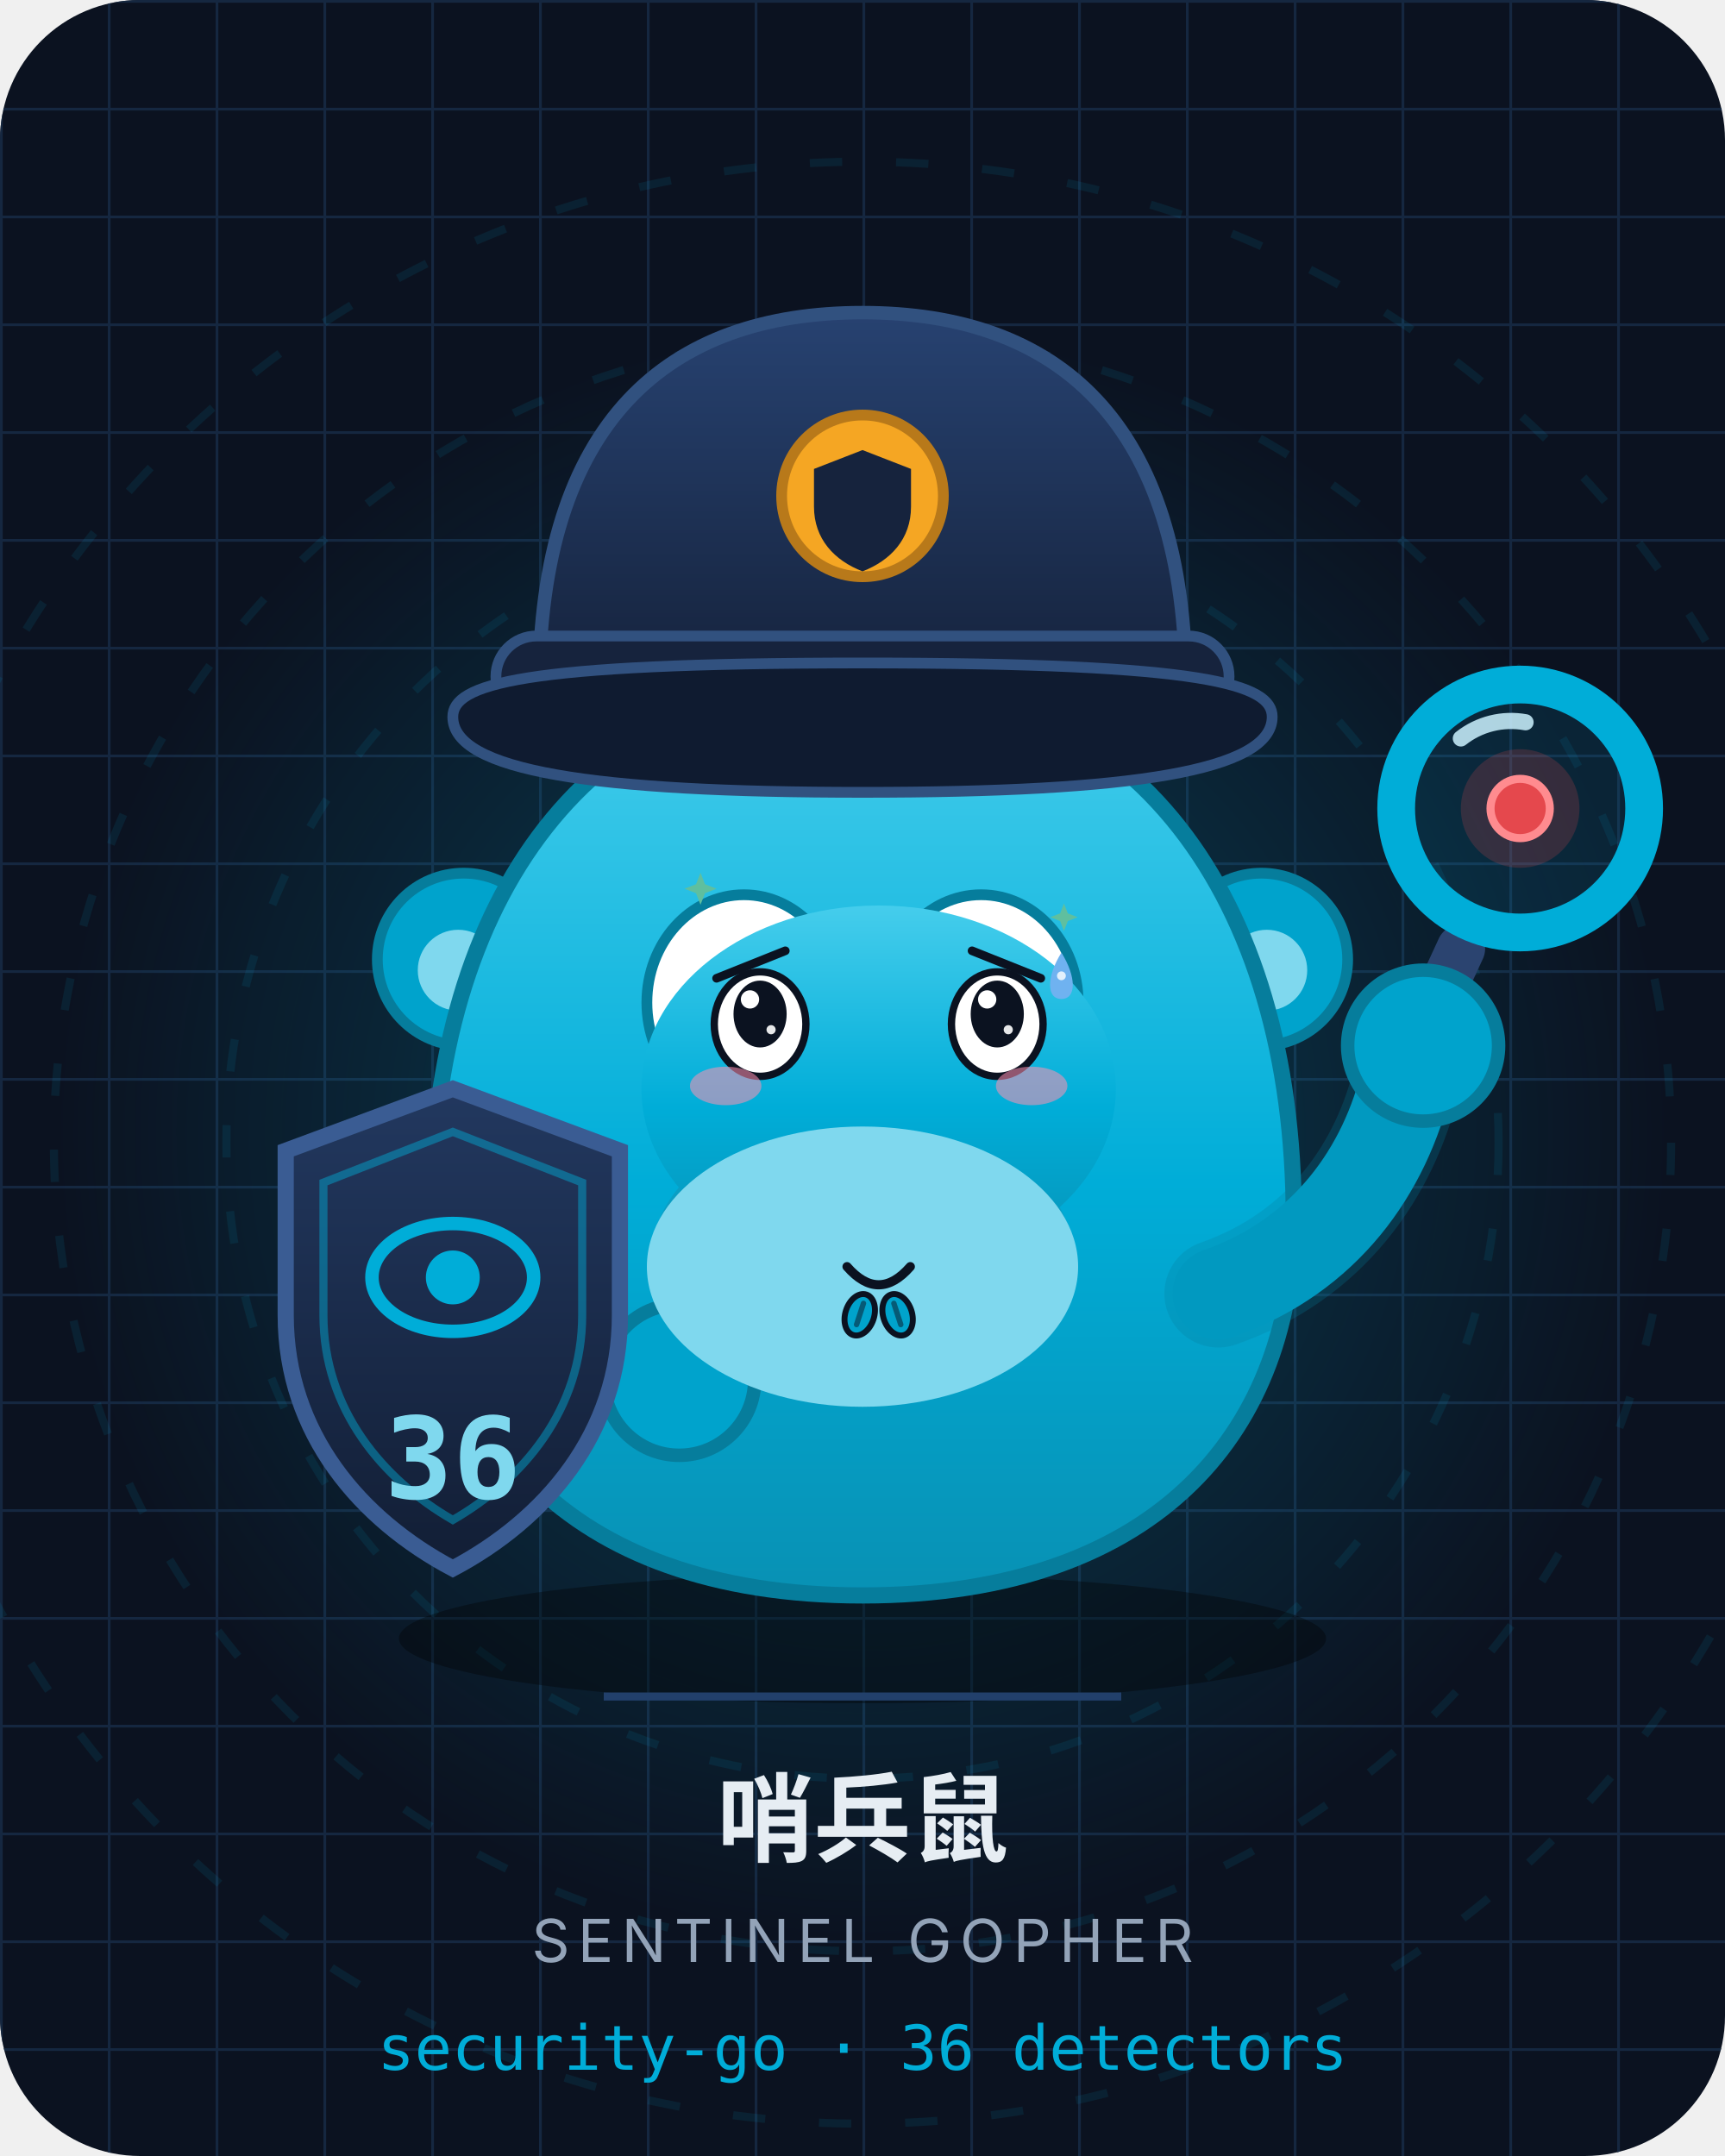
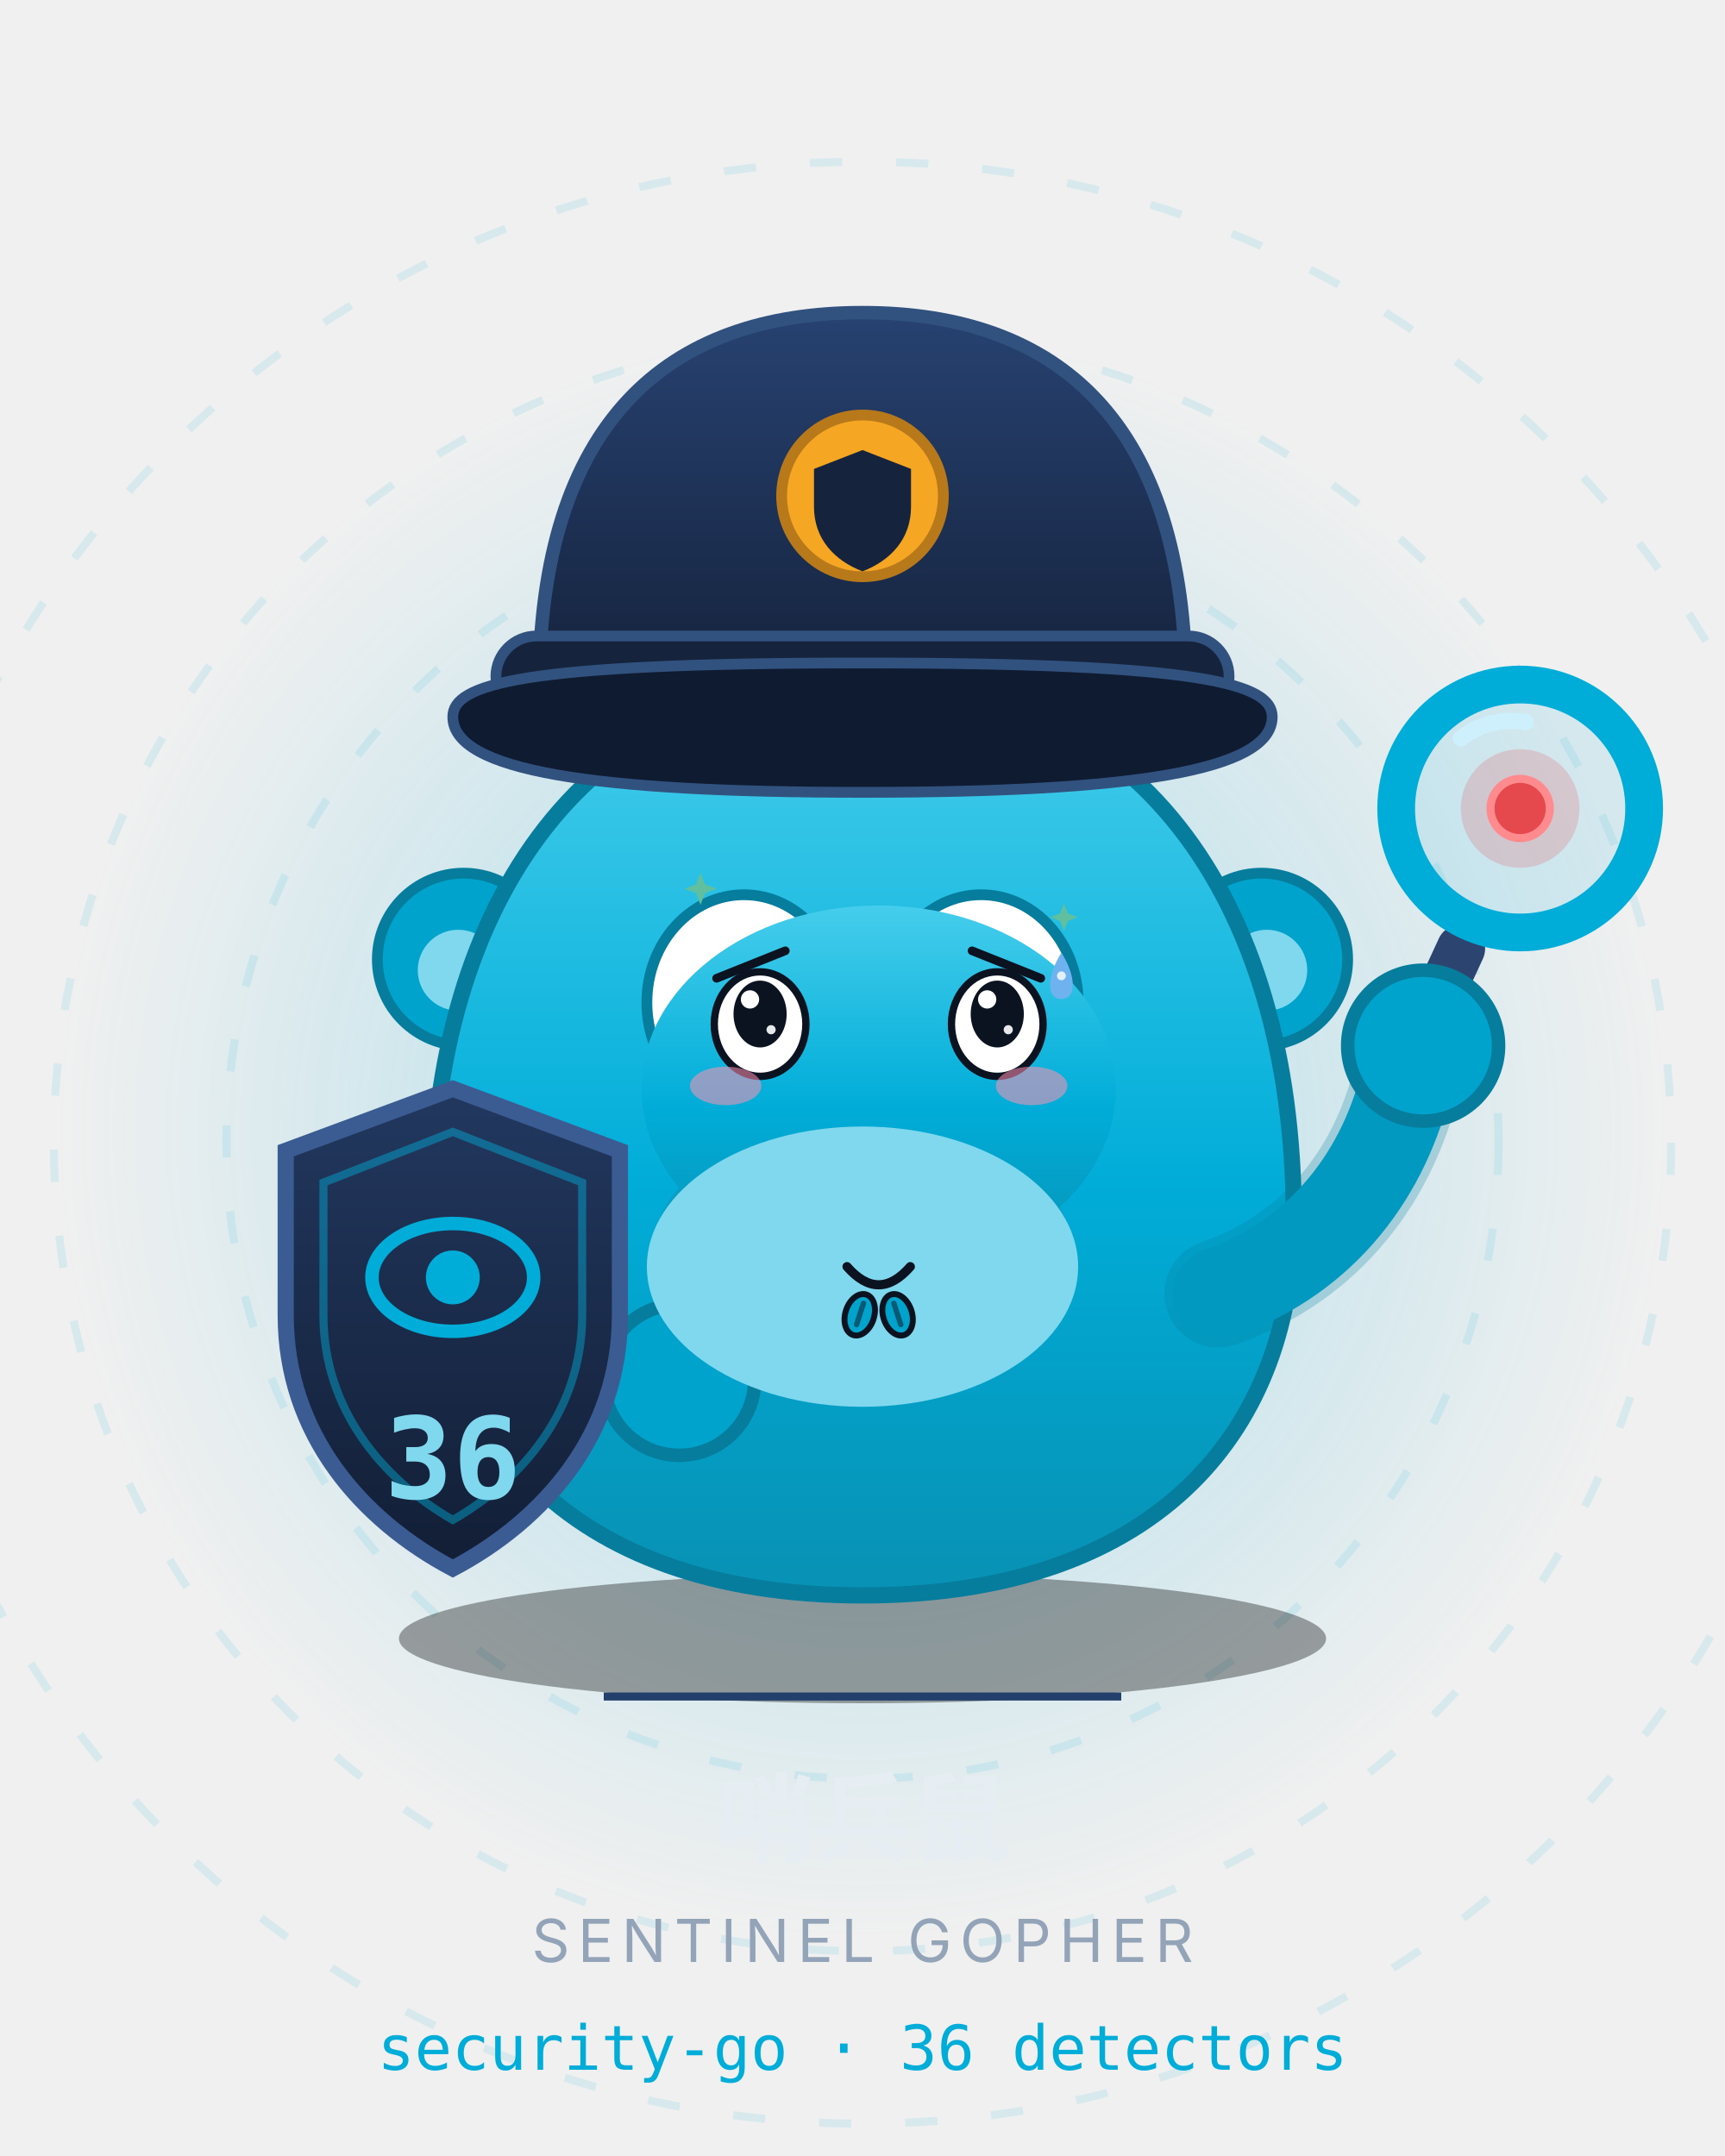
<svg xmlns="http://www.w3.org/2000/svg" viewBox="0 0 320 400" width="320" height="400" role="img" aria-label="哨兵鼠 · 讨好 Pleasing">
  <style>
.ex-motion { animation: ex-nod 1.7s ease-in-out infinite; transform-box: fill-box; transform-origin: 50% 50%; }
.ex-anim-tear { animation: ex-tear 1.8s ease-in infinite; transform-box: fill-box; transform-origin: center; }
.ex-anim-sweat { animation: ex-tear 1.5s ease-in infinite; transform-box: fill-box; transform-origin: center; }
.ex-anim-heart { animation: ex-heart 2.2s ease-out infinite; transform-box: fill-box; transform-origin: center; }
.ex-anim-spark { animation: ex-spark 1.9s ease-in-out infinite; transform-box: fill-box; transform-origin: center; }
.ex-anim-rain { animation: ex-rain 1.4s linear infinite; transform-box: fill-box; transform-origin: center; }
.ex-anim-confetti { animation: ex-confetti 2.4s linear infinite; transform-box: fill-box; transform-origin: center; }
.ex-anim-pulse { animation: ex-pulse 1.6s ease-in-out infinite; transform-box: fill-box; transform-origin: center; }
.ex-anim-knock { animation: ex-knock 0.55s ease-in-out infinite; transform-box: fill-box; transform-origin: center; }
.ex-anim-knockline { animation: ex-knockline 0.55s ease-out infinite; transform-box: fill-box; transform-origin: center; }
.ex-anim-palm { animation: ex-palm 0.9s ease-in-out infinite; transform-box: fill-box; transform-origin: center; }
.ex-anim-steam { animation: ex-steam 1.8s ease-out infinite; transform-box: fill-box; transform-origin: center; }
.ex-anim-shock { animation: ex-shock 0.5s ease-in-out infinite; transform-box: fill-box; transform-origin: center; }
.ex-anim-please { animation: ex-please 1.4s ease-in-out infinite; transform-box: fill-box; transform-origin: center; }
.ex-anim-drift { animation: ex-drift 4.5s ease-in-out infinite; transform-box: fill-box; transform-origin: center; }
@keyframes ex-nod { 0%,100% { transform: translateY(0); } 50% { transform: translateY(2.72px); } }
@keyframes ex-tear { 0% { transform: translateY(0); opacity: 0; } 18% { opacity: 1; } 100% { transform: translateY(9.35px); opacity: 0; } }
@keyframes ex-heart { 0% { transform: translateY(0) scale(.65); opacity: 0; } 20% { opacity: 1; } 100% { transform: translateY(-15.3px) scale(1.15); opacity: 0; } }
@keyframes ex-spark { 0%,100% { transform: scale(.6) rotate(0deg); opacity: .3; } 50% { transform: scale(1.15) rotate(25deg); opacity: 1; } }
@keyframes ex-rain { 0% { transform: translateY(0); opacity: 0; } 20% { opacity: 1; } 100% { transform: translateY(10.2px); opacity: 0; } }
@keyframes ex-confetti { 0% { transform: translateY(-4px) rotate(0deg); opacity: 1; } 100% { transform: translateY(14px) rotate(200deg); opacity: 0; } }
@keyframes ex-pulse { 0%,100% { transform: scale(1); opacity: .35; } 50% { transform: scale(1.18); opacity: .7; } }
@keyframes ex-knock { 0%,100% { transform: translateX(3.83px); } 35% { transform: translateX(0); } }
@keyframes ex-knockline { 0%,100% { transform: scaleX(.6); opacity: .35; } 35% { transform: scaleX(1); opacity: 1; } }
@keyframes ex-palm { 0%,100% { transform: translateY(0) rotate(0deg); } 50% { transform: translateY(-1.02px) rotate(-4deg); } }
@keyframes ex-steam { 0% { transform: translateY(0); opacity: .7; } 100% { transform: translateY(-7.65px); opacity: 0; } }
@keyframes ex-shock { 0%,100% { transform: scaleX(.7); opacity: .4; } 50% { transform: scaleX(1.25); opacity: 1; } }
@keyframes ex-please { 0%,100% { transform: translateY(0); } 50% { transform: translateY(-1.53px); } }
@keyframes ex-drift { 0%,100% { transform: translateY(0); } 50% { transform: translateY(-1.7px); } }
@media (prefers-reduced-motion: reduce) {
  .ex-motion, [class*="ex-anim-"] { animation: none !important; }
}
</style>
  <g class="ex-motion ex-pleasing">
    <g class="ex-base">
      <defs>
        <linearGradient id="p-body" x1="0" y1="0" x2="0" y2="1">
          <stop offset="0" stop-color="#45cdec" />
          <stop offset="0.55" stop-color="#00add8" />
          <stop offset="1" stop-color="#0891b4" />
        </linearGradient>
        <linearGradient id="p-shield" x1="0" y1="0" x2="0" y2="1">
          <stop offset="0" stop-color="#22385f" />
          <stop offset="1" stop-color="#121e35" />
        </linearGradient>
        <linearGradient id="p-cap" x1="0" y1="0" x2="0" y2="1">
          <stop offset="0" stop-color="#274271" />
          <stop offset="1" stop-color="#15223b" />
        </linearGradient>
        <radialGradient id="p-glow" cx="0.5" cy="0.5" r="0.5">
          <stop offset="0" stop-color="#00add8" stop-opacity="0.30" />
          <stop offset="1" stop-color="#00add8" stop-opacity="0" />
        </radialGradient>
-         <pattern id="p-grid" width="20" height="20" patternUnits="userSpaceOnUse">
-           <path d="M20 0H0V20" fill="none" stroke="#152740" stroke-width="1" />
-         </pattern>
        <clipPath id="p-card">
          <rect width="320" height="400" rx="26" />
        </clipPath>
      </defs>
      <g clip-path="url(#p-card)">
-         <rect width="320" height="400" fill="#0b1220" />
-         <rect width="320" height="400" fill="url(#p-grid)" />
        <g fill="none" stroke="#00add8" stroke-opacity="0.10" stroke-dasharray="6 10">
          <circle cx="160" cy="212" r="118" stroke-width="1.5" />
          <circle cx="160" cy="212" r="150" stroke-width="1.5" />
          <circle cx="160" cy="212" r="182" stroke-width="1.5" />
        </g>
        <circle cx="160" cy="210" r="150" fill="url(#p-glow)" />
        <ellipse cx="160" cy="304" rx="86" ry="12" fill="#000" opacity="0.35" />
        <g fill="#00a3cc" stroke="#067d9c" stroke-width="2">
          <circle cx="86" cy="178" r="16" />
          <circle cx="234" cy="178" r="16" />
        </g>
        <g fill="#7fd8ee">
          <circle cx="85" cy="180" r="7.5" />
          <circle cx="235" cy="180" r="7.5" />
        </g>
        <path d="M160 296C104 296 80 264 80 226C80 166 110 126 160 126C210 126 240 166 240 226C240 264 216 296 160 296Z" fill="url(#p-body)" stroke="#067d9c" stroke-width="3" />
        <path d="M100 128C100 78 124 58 160 58C196 58 220 78 220 128Z" fill="url(#p-cap)" stroke="#31517f" stroke-width="2.5" />
        <rect x="92" y="118" width="136" height="15" rx="7.5" fill="#16233d" stroke="#31517f" stroke-width="2" />
        <path d="M84 133C84 127 96 123 160 123C224 123 236 127 236 133C236 143 210 147 160 147C110 147 84 143 84 133Z" fill="#0f1b30" stroke="#31517f" stroke-width="2" />
        <circle cx="160" cy="92" r="15" fill="#f5a623" stroke="#b8791a" stroke-width="2" />
        <path d="M160 83.5L169 87v7c0 6-3.8 10-9 12-5.2-2-9-6-9-12v-7Z" fill="#16233d" />
        <g fill="#ffffff" stroke="#067d9c" stroke-width="2">
          <ellipse cx="138" cy="186" rx="18" ry="20" />
          <ellipse cx="182" cy="186" rx="18" ry="20" />
        </g>
        <circle cx="141" cy="190" r="8.5" fill="#0b1220" />
        <circle cx="185" cy="190" r="8.5" fill="#0b1220" />
        <circle cx="138.5" cy="186.5" r="3" fill="#ffffff" />
        <circle cx="182.5" cy="186.5" r="3" fill="#ffffff" />
        <ellipse cx="160" cy="233" rx="38" ry="25" fill="#7fd8ee" stroke="#0a9ec4" stroke-width="2" />
        <ellipse cx="160" cy="220" rx="7" ry="5.5" fill="#0b1220" />
        <g fill="#ffffff" stroke="#a9d3e2" stroke-width="2">
          <rect x="145" y="240" width="13" height="18" rx="3" />
          <rect x="162" y="240" width="13" height="18" rx="3" />
        </g>
        <circle cx="126" cy="256" r="14" fill="#00a3cc" stroke="#067d9c" stroke-width="2.5" />
        <g>
          <path d="M84 202L115 213.5V244C115 266 101 282 84 291C67 282 53 266 53 244V213.5Z" fill="url(#p-shield)" stroke="#3a5c93" stroke-width="3" />
          <path d="M84 210L108 219.4V244C108 261.5 97 274.5 84 282C71 274.5 60 261.5 60 244V219.4Z" fill="none" stroke="#00add8" stroke-opacity="0.45" stroke-width="1.5" />
          <ellipse cx="84" cy="237" rx="15" ry="10" fill="none" stroke="#00add8" stroke-width="2.5" />
          <circle cx="84" cy="237" r="5" fill="#00add8" />
          <text x="84" y="278" text-anchor="middle" font-size="21" font-weight="700" font-family="ui-monospace, SFMono-Regular, Menlo, monospace" fill="#7fd8ee">36</text>
        </g>
        <path d="M226 240C246 233 257 217 261 200" fill="none" stroke="#00a3cc" stroke-width="17" stroke-linecap="round" />
        <path d="M226 240C246 233 257 217 261 200" fill="none" stroke="#067d9c" stroke-width="20" stroke-linecap="round" stroke-opacity="0.25" />
        <line x1="271" y1="176" x2="265" y2="189" stroke="#2b4470" stroke-width="9" stroke-linecap="round" />
        <circle cx="264" cy="194" r="14" fill="#00a3cc" stroke="#067d9c" stroke-width="2.5" />
        <circle cx="282" cy="150" r="23" fill="#00add8" fill-opacity="0.12" stroke="#00add8" stroke-width="7" />
        <circle cx="282" cy="150" r="11" fill="#e5484d" fill-opacity="0.20" />
        <circle cx="282" cy="150" r="5.5" fill="#e5484d" stroke="#ff8b8f" stroke-width="1.5" />
        <path d="M271 137A15 15 0 0 1 283 134" fill="none" stroke="#cdf2ff" stroke-width="3" stroke-linecap="round" stroke-opacity="0.85" />
        <rect x="112" y="314" width="96" height="1.5" fill="#22406b" />
        <text x="160" y="344" text-anchor="middle" font-size="18" font-weight="700" fill="#e6edf3" font-family="system-ui, -apple-system, 'PingFang SC', 'Microsoft YaHei', 'Noto Sans CJK SC', sans-serif">哨兵鼠</text>
        <text x="160" y="364" text-anchor="middle" font-size="11" letter-spacing="1.5" fill="#93a3b8" font-family="system-ui, -apple-system, sans-serif">SENTINEL GOPHER</text>
        <text x="160" y="384" text-anchor="middle" font-size="11.5" fill="#00add8" font-family="ui-monospace, SFMono-Regular, Menlo, monospace">security-go · 36 detectors</text>
      </g>
    </g>
    <g class="ex-face">
      <ellipse cx="163" cy="202" rx="44" ry="34" fill="url(#p-body)" />
      <ellipse cx="160" cy="235" rx="40" ry="26" fill="#7FD8EE" />
      <path d="M 132.93,181.5 L 145.68,176.4" stroke="#0B1220" stroke-width="1.6" stroke-linecap="round" />
      <path d="M 193.07,181.5 L 180.32,176.4" stroke="#0B1220" stroke-width="1.6" stroke-linecap="round" />
      <ellipse cx="141" cy="190" rx="8.5" ry="9.69" fill="#FFFFFF" stroke="#0B1220" stroke-width="1.36" />
      <ellipse cx="141" cy="188.13" rx="4.93" ry="6.2" fill="#0B1220" />
      <circle cx="139.13" cy="185.42" r="1.7" fill="#FFFFFF" />
      <circle cx="143.04" cy="191.04" r="0.85" fill="#FFFFFF" opacity=".9" />
      <ellipse cx="185" cy="190" rx="8.5" ry="9.69" fill="#FFFFFF" stroke="#0B1220" stroke-width="1.36" />
      <ellipse cx="185" cy="188.13" rx="4.93" ry="6.2" fill="#0B1220" />
      <circle cx="183.13" cy="185.42" r="1.7" fill="#FFFFFF" />
      <circle cx="187.04" cy="191.04" r="0.85" fill="#FFFFFF" opacity=".9" />
      <path d="M 157.13,235 Q 163,241.73 168.87,235" fill="none" stroke="#0B1220" stroke-width="1.7" stroke-linecap="round" />
      <ellipse cx="134.62" cy="201.47" rx="6.63" ry="3.57" fill="#FF8FB3" opacity="0.55" />
      <ellipse cx="191.38" cy="201.47" rx="6.63" ry="3.57" fill="#FF8FB3" opacity="0.55" />
      <g transform="translate(0 0)">
        <path class="ex-anim-sweat" style="animation-delay:0.2s" d="M 196.9,176.74 C 199.71,181.23 199.71,185.34 196.9,185.34 C 194.09,185.34 194.09,181.23 196.9,176.74 Z" fill="#6FB2F0" />
        <circle cx="196.9" cy="181.04" r="0.82" fill="#FFFFFF" opacity=".8" />
      </g>
      <path class="ex-anim-spark" style="animation-delay:0.3s" d="M 129.95,161.91 L 130.78,164.05 L 132.92,164.88 L 130.78,165.72 L 129.95,167.86 L 129.12,165.72 L 126.97,164.88 L 129.12,164.05 Z" fill="#5FBF9F" />
      <path class="ex-anim-spark" style="animation-delay:0.8s" d="M 197.37,167.62 L 198.09,169.46 L 199.92,170.17 L 198.09,170.88 L 197.37,172.72 L 196.66,170.88 L 194.82,170.17 L 196.66,169.46 Z" fill="#5FBF9F" />
      <g transform="translate(159.49 243.93) rotate(18)">
        <g class="ex-anim-please">
          <ellipse rx="2.68" ry="3.95" fill="#00A3CC" stroke="#0B1220" stroke-width="1.1" />
          <path d="M 0,-2.23 L 0,1.91" stroke="#0B1220" stroke-width="1" stroke-linecap="round" opacity=".5" />
        </g>
      </g>
      <g transform="translate(166.51 243.93) rotate(-18)">
        <g class="ex-anim-please">
          <ellipse rx="2.68" ry="3.95" fill="#00A3CC" stroke="#0B1220" stroke-width="1.1" />
          <path d="M 0,-2.23 L 0,1.91" stroke="#0B1220" stroke-width="1" stroke-linecap="round" opacity=".5" />
        </g>
      </g>
    </g>
  </g>
</svg>
